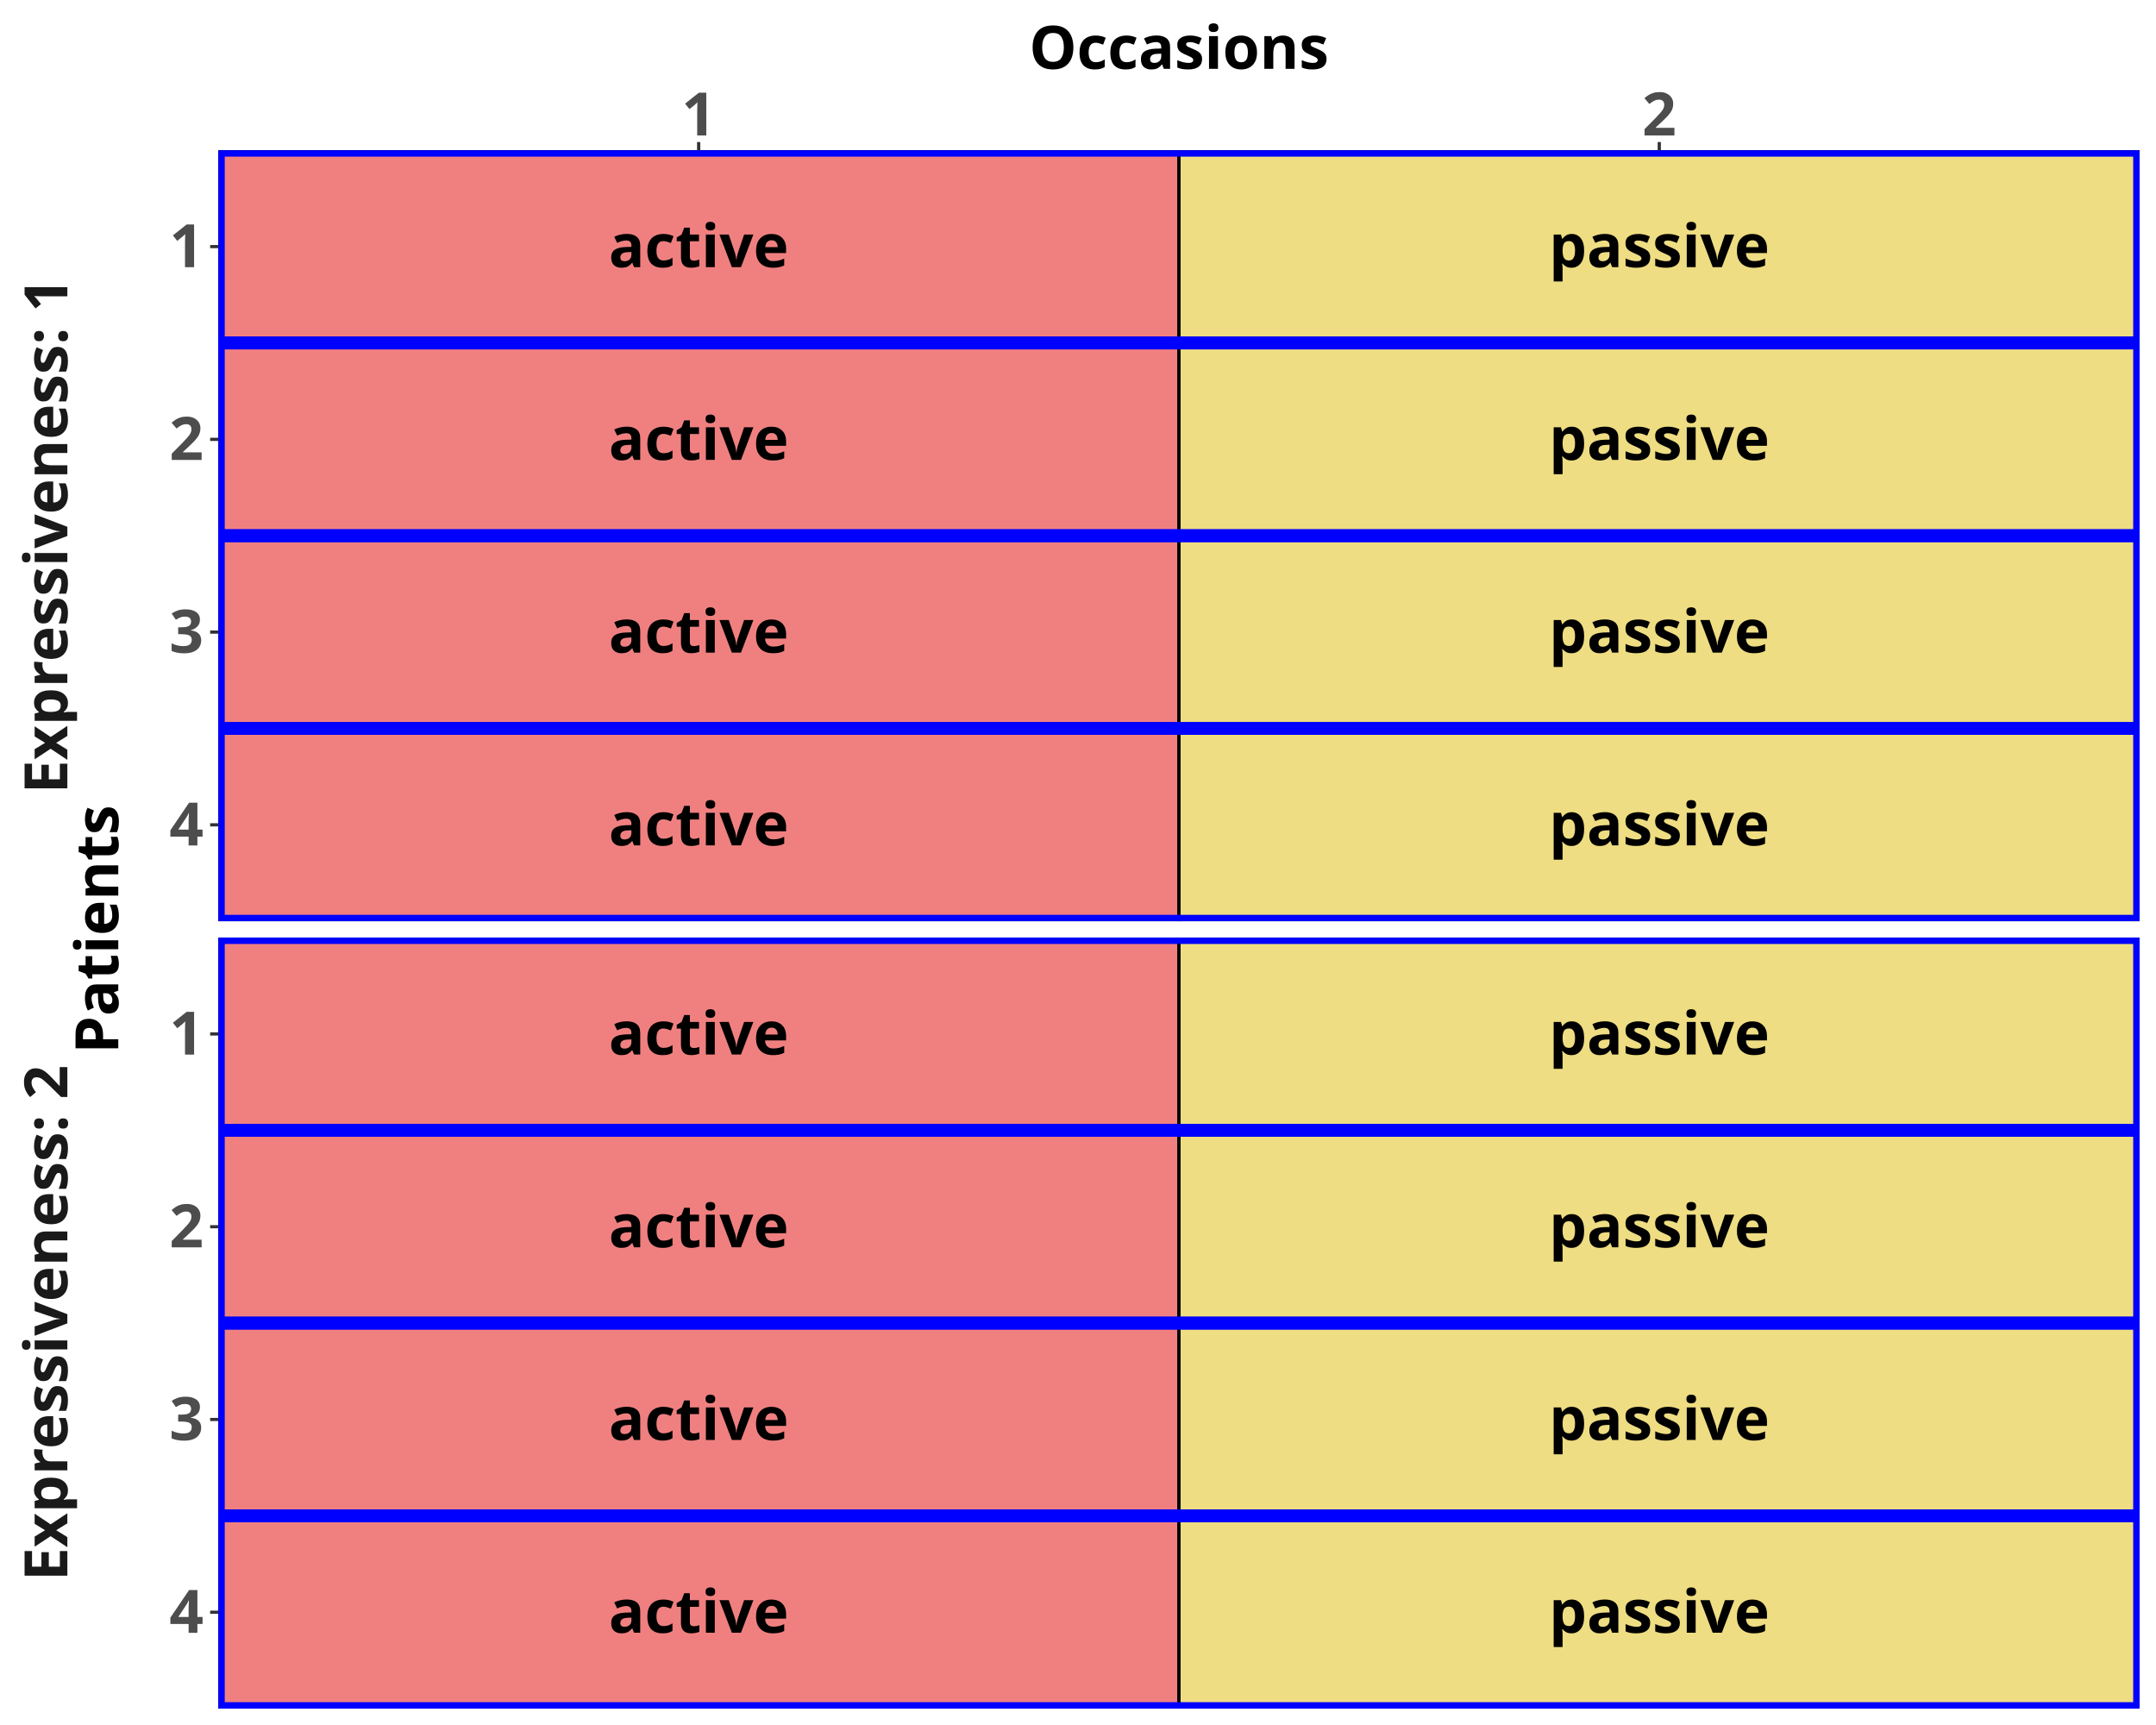
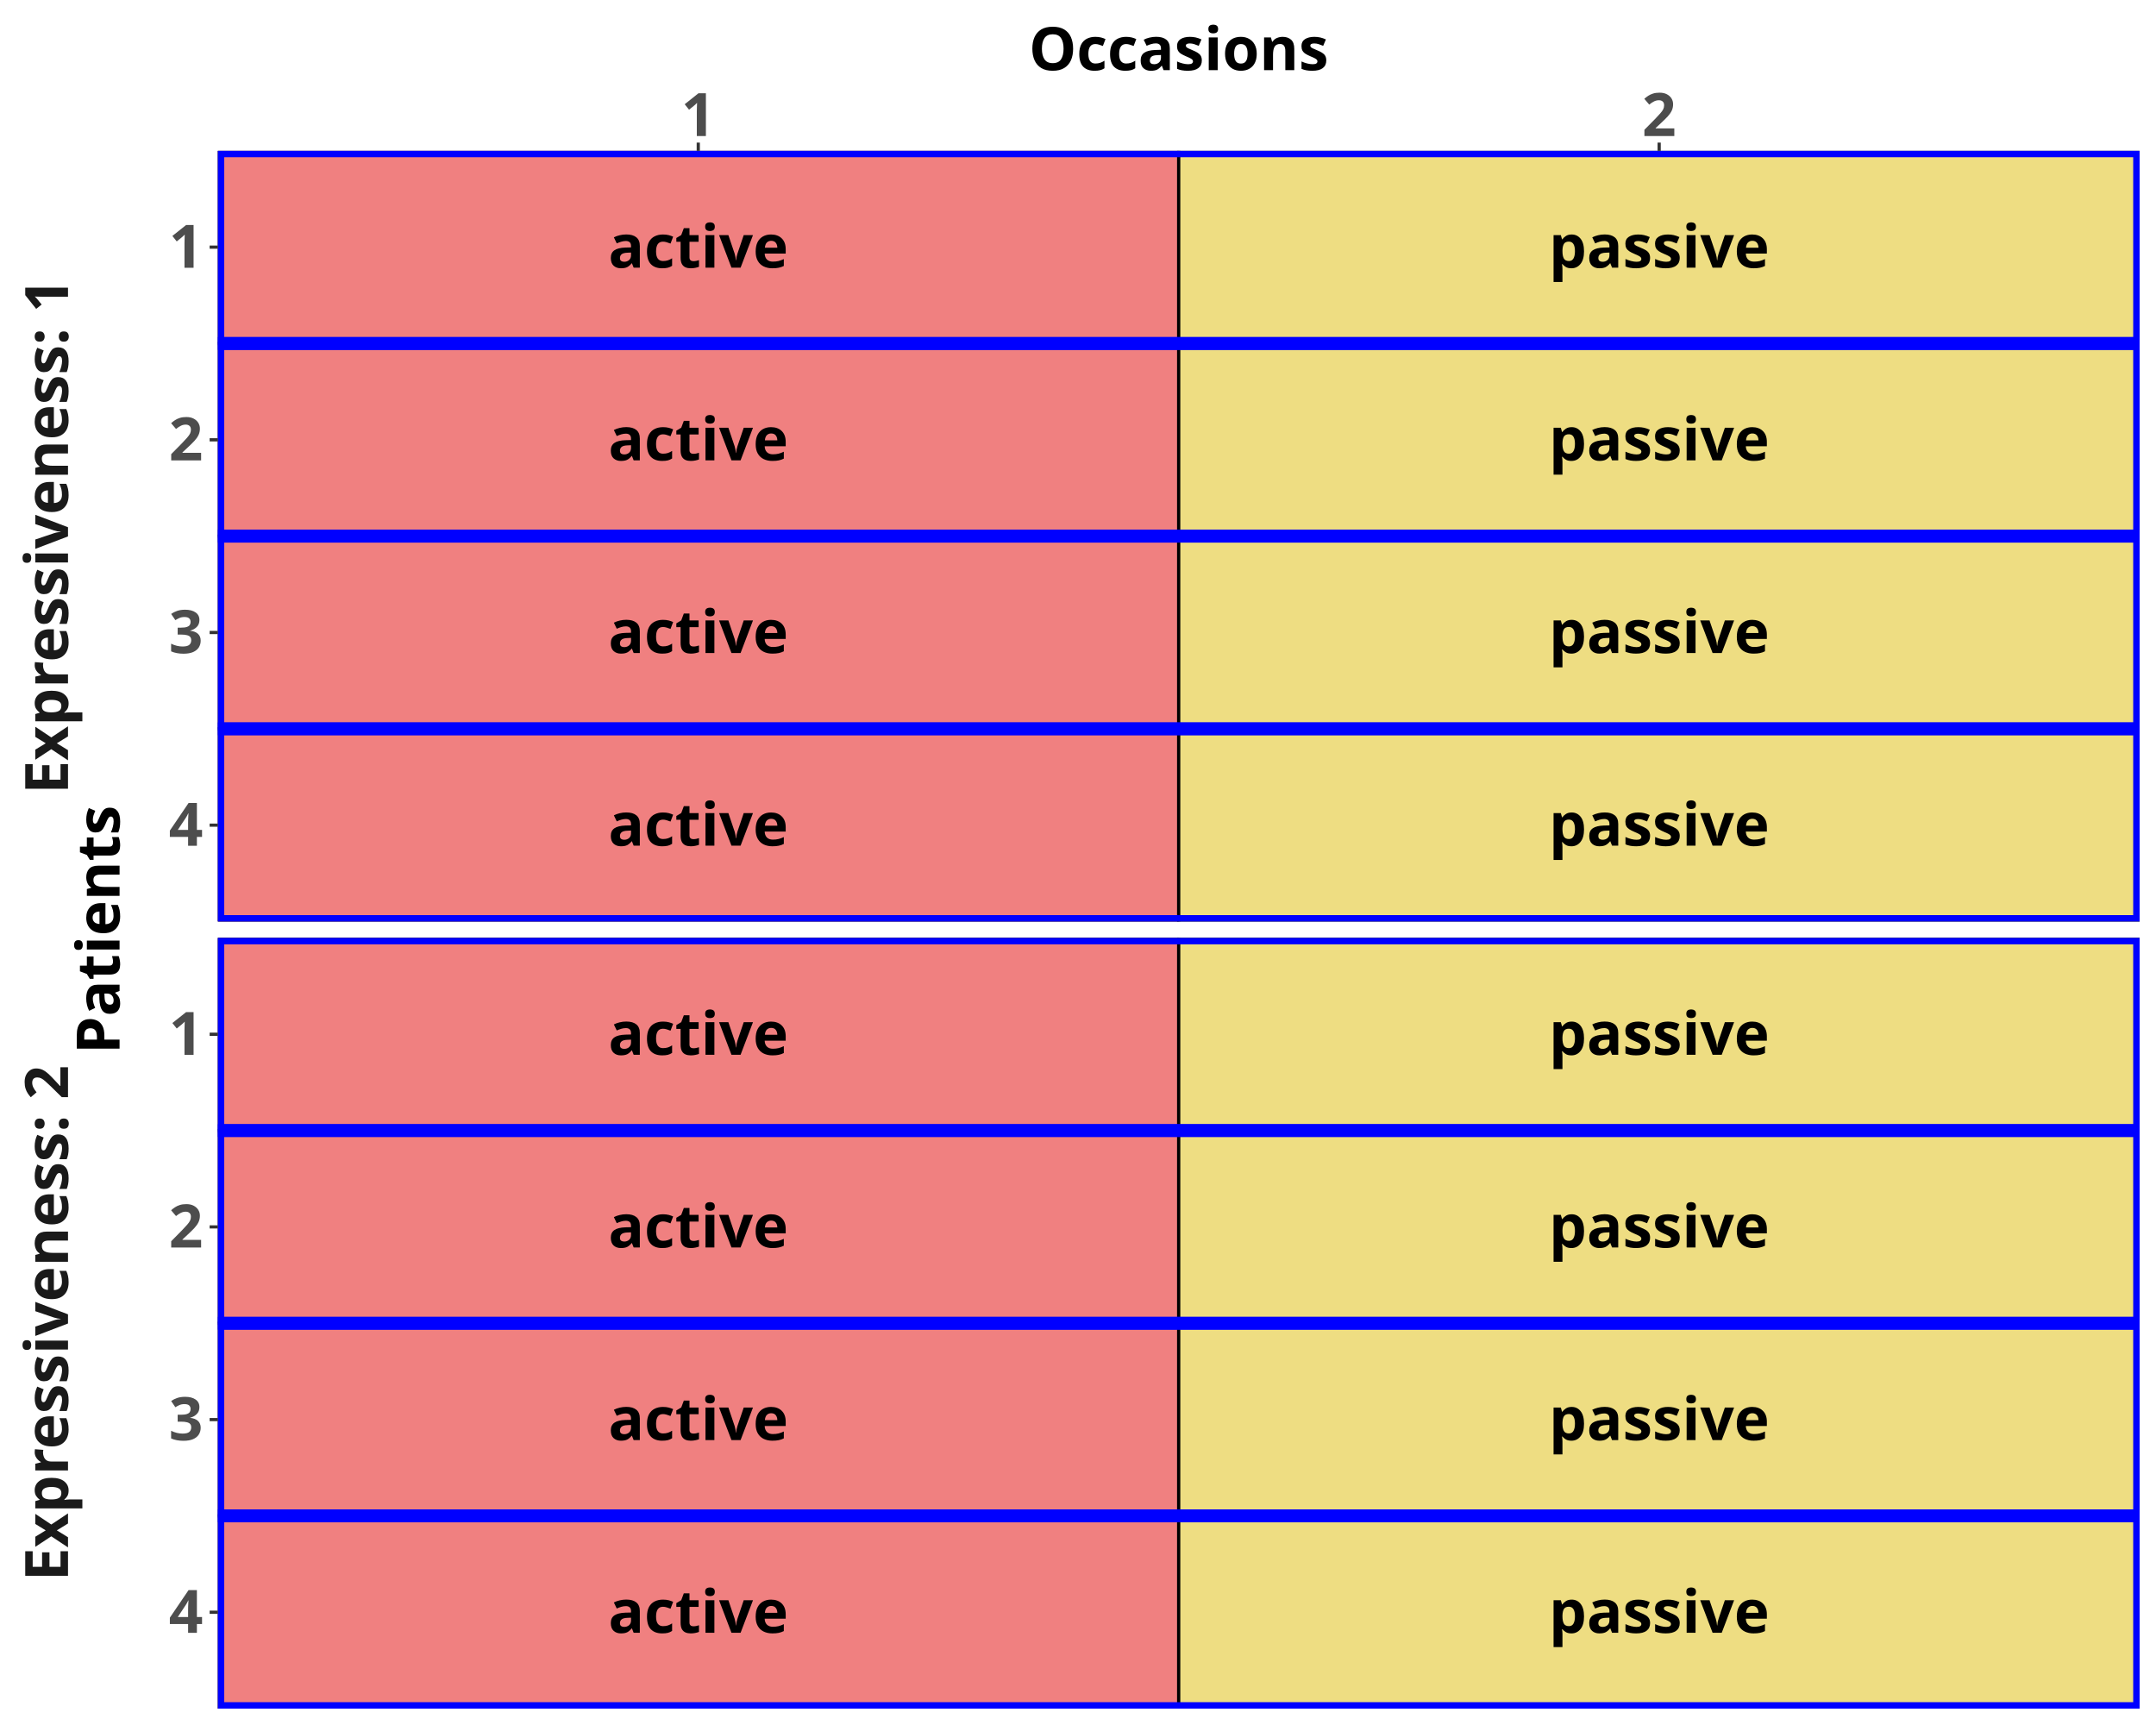
<svg xmlns="http://www.w3.org/2000/svg" class="svglite" data-engine-version="2.0" width="720.00pt" height="576.00pt" viewBox="0 0 720.00 576.00">
  <defs>
    <style type="text/css">
    .svglite line, .svglite polyline, .svglite polygon, .svglite path, .svglite rect, .svglite circle {
      fill: none;
      stroke: #000000;
      stroke-linecap: round;
      stroke-linejoin: round;
      stroke-miterlimit: 10.00;
    }
  </style>
  </defs>
  <rect width="100%" height="100%" style="stroke: none; fill: #FFFFFF;" />
  <defs>
    <clipPath id="cpMC4wMHw3MjAuMDB8MC4wMHw1NzYuMDA=">
      <rect x="0.00" y="0.00" width="720.00" height="576.00" />
    </clipPath>
  </defs>
  <g clip-path="url(#cpMC4wMHw3MjAuMDB8MC4wMHw1NzYuMDA=)">
    <rect x="0.00" y="0.00" width="720.00" height="576.00" style="stroke-width: 1.07; stroke: #FFFFFF; fill: #FFFFFF;" />
  </g>
  <defs>
-     <clipPath id="cpNzIuOTJ8NzE0LjUyfDUwLjE2fDMwNy42MA==">
-       <rect x="72.92" y="50.16" width="641.60" height="257.44" />
+     <clipPath id="cpNzIuNzV8NzE0LjUyfDUwLjM2fDMwNy43MA==">
+       <rect x="72.75" y="50.36" width="641.77" height="257.34" />
    </clipPath>
  </defs>
-   <g clip-path="url(#cpNzIuOTJ8NzE0LjUyfDUwLjE2fDMwNy42MA==)">
-     <polyline points="72.92,275.42 714.52,275.42 " style="stroke-width: 1.07; stroke: #FFFFFF; stroke-linecap: butt;" />
-     <polyline points="72.92,211.06 714.52,211.06 " style="stroke-width: 1.07; stroke: #FFFFFF; stroke-linecap: butt;" />
-     <polyline points="72.92,146.70 714.52,146.70 " style="stroke-width: 1.07; stroke: #FFFFFF; stroke-linecap: butt;" />
-     <polyline points="72.92,82.34 714.52,82.34 " style="stroke-width: 1.07; stroke: #FFFFFF; stroke-linecap: butt;" />
-     <polyline points="233.32,307.60 233.32,50.16 " style="stroke-width: 1.07; stroke: #FFFFFF; stroke-linecap: butt;" />
-     <polyline points="554.12,307.60 554.12,50.16 " style="stroke-width: 1.07; stroke: #FFFFFF; stroke-linecap: butt;" />
-     <rect x="72.92" y="50.16" width="320.80" height="64.36" style="stroke-width: 1.07; stroke-linecap: butt; stroke-linejoin: miter; fill: #F08080;" />
-     <rect x="393.72" y="50.16" width="320.80" height="64.36" style="stroke-width: 1.07; stroke-linecap: butt; stroke-linejoin: miter; fill: #EEDD82;" />
-     <rect x="72.92" y="114.52" width="320.80" height="64.36" style="stroke-width: 1.07; stroke-linecap: butt; stroke-linejoin: miter; fill: #F08080;" />
-     <rect x="393.72" y="114.52" width="320.80" height="64.36" style="stroke-width: 1.07; stroke-linecap: butt; stroke-linejoin: miter; fill: #EEDD82;" />
-     <rect x="72.92" y="178.88" width="320.80" height="64.36" style="stroke-width: 1.07; stroke-linecap: butt; stroke-linejoin: miter; fill: #F08080;" />
-     <rect x="393.72" y="178.88" width="320.80" height="64.36" style="stroke-width: 1.07; stroke-linecap: butt; stroke-linejoin: miter; fill: #EEDD82;" />
-     <rect x="72.92" y="243.24" width="320.80" height="64.36" style="stroke-width: 1.07; stroke-linecap: butt; stroke-linejoin: miter; fill: #F08080;" />
-     <rect x="393.72" y="243.24" width="320.80" height="64.36" style="stroke-width: 1.07; stroke-linecap: butt; stroke-linejoin: miter; fill: #EEDD82;" />
-     <text x="233.32" y="89.20" text-anchor="middle" style="font-size: 19.92px; font-weight: bold; font-family: sans;" textLength="52.04px" lengthAdjust="spacingAndGlyphs">active</text>
-     <text x="554.12" y="89.20" text-anchor="middle" style="font-size: 19.92px; font-weight: bold; font-family: sans;" textLength="67.55px" lengthAdjust="spacingAndGlyphs">passive</text>
-     <text x="233.32" y="153.56" text-anchor="middle" style="font-size: 19.92px; font-weight: bold; font-family: sans;" textLength="52.04px" lengthAdjust="spacingAndGlyphs">active</text>
-     <text x="554.12" y="153.56" text-anchor="middle" style="font-size: 19.92px; font-weight: bold; font-family: sans;" textLength="67.55px" lengthAdjust="spacingAndGlyphs">passive</text>
-     <text x="233.32" y="217.92" text-anchor="middle" style="font-size: 19.92px; font-weight: bold; font-family: sans;" textLength="52.04px" lengthAdjust="spacingAndGlyphs">active</text>
-     <text x="554.12" y="217.92" text-anchor="middle" style="font-size: 19.92px; font-weight: bold; font-family: sans;" textLength="67.55px" lengthAdjust="spacingAndGlyphs">passive</text>
-     <text x="233.32" y="282.28" text-anchor="middle" style="font-size: 19.92px; font-weight: bold; font-family: sans;" textLength="52.04px" lengthAdjust="spacingAndGlyphs">active</text>
-     <text x="554.12" y="282.28" text-anchor="middle" style="font-size: 19.92px; font-weight: bold; font-family: sans;" textLength="67.55px" lengthAdjust="spacingAndGlyphs">passive</text>
-     <polyline points="72.92,243.24 72.92,307.60 714.52,307.60 714.52,243.24 72.92,243.24 " style="stroke-width: 4.27; stroke: #0000FF; stroke-linecap: butt;" />
-     <polyline points="72.92,178.88 72.92,243.24 714.52,243.24 714.52,178.88 72.92,178.88 " style="stroke-width: 4.27; stroke: #0000FF; stroke-linecap: butt;" />
-     <polyline points="72.92,114.52 72.92,178.88 714.52,178.88 714.52,114.52 72.92,114.52 " style="stroke-width: 4.27; stroke: #0000FF; stroke-linecap: butt;" />
-     <polyline points="72.92,50.16 72.92,114.52 714.52,114.52 714.52,50.16 72.92,50.16 " style="stroke-width: 4.27; stroke: #0000FF; stroke-linecap: butt;" />
+   <g clip-path="url(#cpNzIuNzV8NzE0LjUyfDUwLjM2fDMwNy43MA==)">
+     <polyline points="72.75,275.53 714.52,275.53 " style="stroke-width: 1.07; stroke: #FFFFFF; stroke-linecap: butt;" />
+     <polyline points="72.75,211.20 714.52,211.20 " style="stroke-width: 1.07; stroke: #FFFFFF; stroke-linecap: butt;" />
+     <polyline points="72.75,146.86 714.52,146.86 " style="stroke-width: 1.07; stroke: #FFFFFF; stroke-linecap: butt;" />
+     <polyline points="72.75,82.52 714.52,82.52 " style="stroke-width: 1.07; stroke: #FFFFFF; stroke-linecap: butt;" />
+     <polyline points="233.19,307.70 233.19,50.36 " style="stroke-width: 1.07; stroke: #FFFFFF; stroke-linecap: butt;" />
+     <polyline points="554.08,307.70 554.08,50.36 " style="stroke-width: 1.07; stroke: #FFFFFF; stroke-linecap: butt;" />
+     <rect x="72.75" y="50.36" width="320.89" height="64.34" style="stroke-width: 1.07; stroke-linecap: butt; stroke-linejoin: miter; fill: #F08080;" />
+     <rect x="393.63" y="50.36" width="320.89" height="64.34" style="stroke-width: 1.07; stroke-linecap: butt; stroke-linejoin: miter; fill: #EEDD82;" />
+     <rect x="72.75" y="114.69" width="320.89" height="64.34" style="stroke-width: 1.07; stroke-linecap: butt; stroke-linejoin: miter; fill: #F08080;" />
+     <rect x="393.63" y="114.69" width="320.89" height="64.34" style="stroke-width: 1.07; stroke-linecap: butt; stroke-linejoin: miter; fill: #EEDD82;" />
+     <rect x="72.75" y="179.03" width="320.89" height="64.34" style="stroke-width: 1.07; stroke-linecap: butt; stroke-linejoin: miter; fill: #F08080;" />
+     <rect x="393.63" y="179.03" width="320.89" height="64.34" style="stroke-width: 1.07; stroke-linecap: butt; stroke-linejoin: miter; fill: #EEDD82;" />
+     <rect x="72.75" y="243.36" width="320.89" height="64.34" style="stroke-width: 1.07; stroke-linecap: butt; stroke-linejoin: miter; fill: #F08080;" />
+     <rect x="393.63" y="243.36" width="320.89" height="64.34" style="stroke-width: 1.07; stroke-linecap: butt; stroke-linejoin: miter; fill: #EEDD82;" />
+     <text x="233.19" y="89.38" text-anchor="middle" style="font-size: 19.92px; font-weight: bold; font-family: sans;" textLength="52.04px" lengthAdjust="spacingAndGlyphs">active</text>
+     <text x="554.08" y="89.38" text-anchor="middle" style="font-size: 19.92px; font-weight: bold; font-family: sans;" textLength="67.55px" lengthAdjust="spacingAndGlyphs">passive</text>
+     <text x="233.19" y="153.71" text-anchor="middle" style="font-size: 19.92px; font-weight: bold; font-family: sans;" textLength="52.04px" lengthAdjust="spacingAndGlyphs">active</text>
+     <text x="554.08" y="153.71" text-anchor="middle" style="font-size: 19.92px; font-weight: bold; font-family: sans;" textLength="67.55px" lengthAdjust="spacingAndGlyphs">passive</text>
+     <text x="233.19" y="218.05" text-anchor="middle" style="font-size: 19.92px; font-weight: bold; font-family: sans;" textLength="52.04px" lengthAdjust="spacingAndGlyphs">active</text>
+     <text x="554.08" y="218.05" text-anchor="middle" style="font-size: 19.92px; font-weight: bold; font-family: sans;" textLength="67.55px" lengthAdjust="spacingAndGlyphs">passive</text>
+     <text x="233.19" y="282.38" text-anchor="middle" style="font-size: 19.92px; font-weight: bold; font-family: sans;" textLength="52.04px" lengthAdjust="spacingAndGlyphs">active</text>
+     <text x="554.08" y="282.38" text-anchor="middle" style="font-size: 19.92px; font-weight: bold; font-family: sans;" textLength="67.55px" lengthAdjust="spacingAndGlyphs">passive</text>
+     <polyline points="72.75,243.36 72.75,307.70 714.52,307.70 714.52,243.36 72.75,243.36 " style="stroke-width: 4.27; stroke: #0000FF; stroke-linecap: butt;" />
+     <polyline points="72.75,179.03 72.75,243.36 714.52,243.36 714.52,179.03 72.75,179.03 " style="stroke-width: 4.27; stroke: #0000FF; stroke-linecap: butt;" />
+     <polyline points="72.75,114.69 72.75,179.03 714.52,179.03 714.52,114.69 72.75,114.69 " style="stroke-width: 4.27; stroke: #0000FF; stroke-linecap: butt;" />
+     <polyline points="72.75,50.36 72.75,114.69 714.52,114.69 714.52,50.36 72.75,50.36 " style="stroke-width: 4.27; stroke: #0000FF; stroke-linecap: butt;" />
  </g>
  <g clip-path="url(#cpMC4wMHw3MjAuMDB8MC4wMHw1NzYuMDA=)">
</g>
  <defs>
-     <clipPath id="cpNzIuOTJ8NzE0LjUyfDMxMy4wOHw1NzAuNTI=">
-       <rect x="72.92" y="313.08" width="641.60" height="257.44" />
+     <clipPath id="cpNzIuNzV8NzE0LjUyfDMxMy4xOHw1NzAuNTI=">
+       <rect x="72.75" y="313.18" width="641.77" height="257.34" />
    </clipPath>
  </defs>
-   <g clip-path="url(#cpNzIuOTJ8NzE0LjUyfDMxMy4wOHw1NzAuNTI=)">
-     <polyline points="72.92,538.34 714.52,538.34 " style="stroke-width: 1.07; stroke: #FFFFFF; stroke-linecap: butt;" />
-     <polyline points="72.92,473.98 714.52,473.98 " style="stroke-width: 1.07; stroke: #FFFFFF; stroke-linecap: butt;" />
-     <polyline points="72.92,409.62 714.52,409.62 " style="stroke-width: 1.07; stroke: #FFFFFF; stroke-linecap: butt;" />
-     <polyline points="72.92,345.26 714.52,345.26 " style="stroke-width: 1.07; stroke: #FFFFFF; stroke-linecap: butt;" />
-     <polyline points="233.32,570.52 233.32,313.08 " style="stroke-width: 1.07; stroke: #FFFFFF; stroke-linecap: butt;" />
-     <polyline points="554.12,570.52 554.12,313.08 " style="stroke-width: 1.07; stroke: #FFFFFF; stroke-linecap: butt;" />
-     <rect x="72.92" y="313.08" width="320.80" height="64.36" style="stroke-width: 1.07; stroke-linecap: butt; stroke-linejoin: miter; fill: #F08080;" />
-     <rect x="393.72" y="313.08" width="320.80" height="64.36" style="stroke-width: 1.07; stroke-linecap: butt; stroke-linejoin: miter; fill: #EEDD82;" />
-     <rect x="72.92" y="377.44" width="320.80" height="64.36" style="stroke-width: 1.07; stroke-linecap: butt; stroke-linejoin: miter; fill: #F08080;" />
-     <rect x="393.72" y="377.44" width="320.80" height="64.36" style="stroke-width: 1.07; stroke-linecap: butt; stroke-linejoin: miter; fill: #EEDD82;" />
-     <rect x="72.92" y="441.80" width="320.80" height="64.36" style="stroke-width: 1.07; stroke-linecap: butt; stroke-linejoin: miter; fill: #F08080;" />
-     <rect x="393.72" y="441.80" width="320.80" height="64.36" style="stroke-width: 1.07; stroke-linecap: butt; stroke-linejoin: miter; fill: #EEDD82;" />
-     <rect x="72.92" y="506.16" width="320.80" height="64.36" style="stroke-width: 1.07; stroke-linecap: butt; stroke-linejoin: miter; fill: #F08080;" />
-     <rect x="393.72" y="506.16" width="320.80" height="64.36" style="stroke-width: 1.07; stroke-linecap: butt; stroke-linejoin: miter; fill: #EEDD82;" />
-     <text x="233.32" y="352.12" text-anchor="middle" style="font-size: 19.92px; font-weight: bold; font-family: sans;" textLength="52.04px" lengthAdjust="spacingAndGlyphs">active</text>
-     <text x="554.12" y="352.12" text-anchor="middle" style="font-size: 19.92px; font-weight: bold; font-family: sans;" textLength="67.55px" lengthAdjust="spacingAndGlyphs">passive</text>
-     <text x="233.32" y="416.48" text-anchor="middle" style="font-size: 19.92px; font-weight: bold; font-family: sans;" textLength="52.04px" lengthAdjust="spacingAndGlyphs">active</text>
-     <text x="554.12" y="416.48" text-anchor="middle" style="font-size: 19.92px; font-weight: bold; font-family: sans;" textLength="67.55px" lengthAdjust="spacingAndGlyphs">passive</text>
-     <text x="233.32" y="480.83" text-anchor="middle" style="font-size: 19.92px; font-weight: bold; font-family: sans;" textLength="52.04px" lengthAdjust="spacingAndGlyphs">active</text>
-     <text x="554.12" y="480.83" text-anchor="middle" style="font-size: 19.92px; font-weight: bold; font-family: sans;" textLength="67.55px" lengthAdjust="spacingAndGlyphs">passive</text>
-     <text x="233.32" y="545.19" text-anchor="middle" style="font-size: 19.92px; font-weight: bold; font-family: sans;" textLength="52.04px" lengthAdjust="spacingAndGlyphs">active</text>
-     <text x="554.12" y="545.19" text-anchor="middle" style="font-size: 19.92px; font-weight: bold; font-family: sans;" textLength="67.55px" lengthAdjust="spacingAndGlyphs">passive</text>
-     <polyline points="72.92,506.16 72.92,570.52 714.52,570.52 714.52,506.16 72.92,506.16 " style="stroke-width: 4.27; stroke: #0000FF; stroke-linecap: butt;" />
-     <polyline points="72.92,441.80 72.92,506.16 714.52,506.16 714.52,441.80 72.92,441.80 " style="stroke-width: 4.27; stroke: #0000FF; stroke-linecap: butt;" />
-     <polyline points="72.92,377.44 72.92,441.80 714.52,441.80 714.52,377.44 72.92,377.44 " style="stroke-width: 4.27; stroke: #0000FF; stroke-linecap: butt;" />
-     <polyline points="72.92,313.08 72.92,377.44 714.52,377.44 714.52,313.08 72.92,313.08 " style="stroke-width: 4.27; stroke: #0000FF; stroke-linecap: butt;" />
+   <g clip-path="url(#cpNzIuNzV8NzE0LjUyfDMxMy4xOHw1NzAuNTI=)">
+     <polyline points="72.75,538.35 714.52,538.35 " style="stroke-width: 1.07; stroke: #FFFFFF; stroke-linecap: butt;" />
+     <polyline points="72.75,474.02 714.52,474.02 " style="stroke-width: 1.07; stroke: #FFFFFF; stroke-linecap: butt;" />
+     <polyline points="72.75,409.68 714.52,409.68 " style="stroke-width: 1.07; stroke: #FFFFFF; stroke-linecap: butt;" />
+     <polyline points="72.75,345.35 714.52,345.35 " style="stroke-width: 1.07; stroke: #FFFFFF; stroke-linecap: butt;" />
+     <polyline points="233.19,570.52 233.19,313.18 " style="stroke-width: 1.07; stroke: #FFFFFF; stroke-linecap: butt;" />
+     <polyline points="554.08,570.52 554.08,313.18 " style="stroke-width: 1.07; stroke: #FFFFFF; stroke-linecap: butt;" />
+     <rect x="72.75" y="313.18" width="320.89" height="64.34" style="stroke-width: 1.07; stroke-linecap: butt; stroke-linejoin: miter; fill: #F08080;" />
+     <rect x="393.63" y="313.18" width="320.89" height="64.34" style="stroke-width: 1.07; stroke-linecap: butt; stroke-linejoin: miter; fill: #EEDD82;" />
+     <rect x="72.75" y="377.51" width="320.89" height="64.34" style="stroke-width: 1.07; stroke-linecap: butt; stroke-linejoin: miter; fill: #F08080;" />
+     <rect x="393.63" y="377.51" width="320.89" height="64.34" style="stroke-width: 1.07; stroke-linecap: butt; stroke-linejoin: miter; fill: #EEDD82;" />
+     <rect x="72.75" y="441.85" width="320.89" height="64.34" style="stroke-width: 1.07; stroke-linecap: butt; stroke-linejoin: miter; fill: #F08080;" />
+     <rect x="393.63" y="441.85" width="320.89" height="64.34" style="stroke-width: 1.07; stroke-linecap: butt; stroke-linejoin: miter; fill: #EEDD82;" />
+     <rect x="72.75" y="506.18" width="320.89" height="64.34" style="stroke-width: 1.07; stroke-linecap: butt; stroke-linejoin: miter; fill: #F08080;" />
+     <rect x="393.63" y="506.18" width="320.89" height="64.34" style="stroke-width: 1.07; stroke-linecap: butt; stroke-linejoin: miter; fill: #EEDD82;" />
+     <text x="233.19" y="352.20" text-anchor="middle" style="font-size: 19.92px; font-weight: bold; font-family: sans;" textLength="52.04px" lengthAdjust="spacingAndGlyphs">active</text>
+     <text x="554.08" y="352.20" text-anchor="middle" style="font-size: 19.92px; font-weight: bold; font-family: sans;" textLength="67.55px" lengthAdjust="spacingAndGlyphs">passive</text>
+     <text x="233.19" y="416.54" text-anchor="middle" style="font-size: 19.92px; font-weight: bold; font-family: sans;" textLength="52.04px" lengthAdjust="spacingAndGlyphs">active</text>
+     <text x="554.08" y="416.54" text-anchor="middle" style="font-size: 19.92px; font-weight: bold; font-family: sans;" textLength="67.55px" lengthAdjust="spacingAndGlyphs">passive</text>
+     <text x="233.19" y="480.87" text-anchor="middle" style="font-size: 19.92px; font-weight: bold; font-family: sans;" textLength="52.04px" lengthAdjust="spacingAndGlyphs">active</text>
+     <text x="554.08" y="480.87" text-anchor="middle" style="font-size: 19.92px; font-weight: bold; font-family: sans;" textLength="67.55px" lengthAdjust="spacingAndGlyphs">passive</text>
+     <text x="233.19" y="545.21" text-anchor="middle" style="font-size: 19.92px; font-weight: bold; font-family: sans;" textLength="52.04px" lengthAdjust="spacingAndGlyphs">active</text>
+     <text x="554.08" y="545.21" text-anchor="middle" style="font-size: 19.92px; font-weight: bold; font-family: sans;" textLength="67.55px" lengthAdjust="spacingAndGlyphs">passive</text>
+     <polyline points="72.75,506.18 72.75,570.52 714.52,570.52 714.52,506.18 72.75,506.18 " style="stroke-width: 4.27; stroke: #0000FF; stroke-linecap: butt;" />
+     <polyline points="72.75,441.85 72.75,506.18 714.52,506.18 714.52,441.85 72.75,441.85 " style="stroke-width: 4.27; stroke: #0000FF; stroke-linecap: butt;" />
+     <polyline points="72.75,377.51 72.75,441.85 714.52,441.85 714.52,377.51 72.75,377.51 " style="stroke-width: 4.27; stroke: #0000FF; stroke-linecap: butt;" />
+     <polyline points="72.75,313.18 72.75,377.51 714.52,377.51 714.52,313.18 72.75,313.18 " style="stroke-width: 4.27; stroke: #0000FF; stroke-linecap: butt;" />
  </g>
  <g clip-path="url(#cpMC4wMHw3MjAuMDB8MC4wMHw1NzYuMDA=)">
</g>
  <defs>
-     <clipPath id="cpNS40OHwyNS43M3w1MC4xNnwzMDcuNjA=">
-       <rect x="5.48" y="50.16" width="20.25" height="257.44" />
+     <clipPath id="cpMS44MXwyOS44NHw1MC4zNnwzMDcuNzA=">
+       <rect x="1.81" y="50.36" width="28.02" height="257.34" />
    </clipPath>
  </defs>
-   <g clip-path="url(#cpNS40OHwyNS43M3w1MC4xNnwzMDcuNjA=)">
-     <text transform="translate(22.49,178.88) rotate(-90)" text-anchor="middle" style="font-size: 20.00px; font-weight: bold; fill: #1A1A1A; font-family: sans;" textLength="162.35px" lengthAdjust="spacingAndGlyphs">Expressiveness: 1</text>
+   <g clip-path="url(#cpMS44MXwyOS44NHw1MC4zNnwzMDcuNzA=)">
+     <text transform="translate(22.71,179.03) rotate(-90)" text-anchor="middle" style="font-size: 20.00px; font-weight: bold; fill: #1A1A1A; font-family: sans;" textLength="162.35px" lengthAdjust="spacingAndGlyphs">Expressiveness: 1</text>
  </g>
  <g clip-path="url(#cpMC4wMHw3MjAuMDB8MC4wMHw1NzYuMDA=)">
</g>
  <defs>
-     <clipPath id="cpNS40OHwyNS43M3wzMTMuMDh8NTcwLjUy">
-       <rect x="5.48" y="313.08" width="20.25" height="257.44" />
+     <clipPath id="cpMS44MXwyOS44NHwzMTMuMTh8NTcwLjUy">
+       <rect x="1.81" y="313.18" width="28.02" height="257.34" />
    </clipPath>
  </defs>
-   <g clip-path="url(#cpNS40OHwyNS43M3wzMTMuMDh8NTcwLjUy)">
-     <text transform="translate(22.49,441.80) rotate(-90)" text-anchor="middle" style="font-size: 20.00px; font-weight: bold; fill: #1A1A1A; font-family: sans;" textLength="162.35px" lengthAdjust="spacingAndGlyphs">Expressiveness: 2</text>
+   <g clip-path="url(#cpMS44MXwyOS44NHwzMTMuMTh8NTcwLjUy)">
+     <text transform="translate(22.71,441.85) rotate(-90)" text-anchor="middle" style="font-size: 20.00px; font-weight: bold; fill: #1A1A1A; font-family: sans;" textLength="162.35px" lengthAdjust="spacingAndGlyphs">Expressiveness: 2</text>
  </g>
  <g clip-path="url(#cpMC4wMHw3MjAuMDB8MC4wMHw1NzYuMDA=)">
-     <polyline points="233.32,47.42 233.32,50.16 " style="stroke-width: 1.07; stroke: #333333; stroke-linecap: butt;" />
-     <polyline points="554.12,47.42 554.12,50.16 " style="stroke-width: 1.07; stroke: #333333; stroke-linecap: butt;" />
-     <text x="233.32" y="45.23" text-anchor="middle" style="font-size: 20.00px; font-weight: bold; fill: #4D4D4D; font-family: sans;" textLength="11.12px" lengthAdjust="spacingAndGlyphs">1</text>
-     <text x="554.12" y="45.23" text-anchor="middle" style="font-size: 20.00px; font-weight: bold; fill: #4D4D4D; font-family: sans;" textLength="11.12px" lengthAdjust="spacingAndGlyphs">2</text>
-     <text x="67.99" y="282.31" text-anchor="end" style="font-size: 20.00px; font-weight: bold; fill: #4D4D4D; font-family: sans;" textLength="11.12px" lengthAdjust="spacingAndGlyphs">4</text>
-     <text x="67.99" y="217.95" text-anchor="end" style="font-size: 20.00px; font-weight: bold; fill: #4D4D4D; font-family: sans;" textLength="11.12px" lengthAdjust="spacingAndGlyphs">3</text>
-     <text x="67.99" y="153.59" text-anchor="end" style="font-size: 20.00px; font-weight: bold; fill: #4D4D4D; font-family: sans;" textLength="11.12px" lengthAdjust="spacingAndGlyphs">2</text>
-     <text x="67.99" y="89.23" text-anchor="end" style="font-size: 20.00px; font-weight: bold; fill: #4D4D4D; font-family: sans;" textLength="11.12px" lengthAdjust="spacingAndGlyphs">1</text>
-     <polyline points="70.18,275.42 72.92,275.42 " style="stroke-width: 1.07; stroke: #333333; stroke-linecap: butt;" />
-     <polyline points="70.18,211.06 72.92,211.06 " style="stroke-width: 1.07; stroke: #333333; stroke-linecap: butt;" />
-     <polyline points="70.18,146.70 72.92,146.70 " style="stroke-width: 1.07; stroke: #333333; stroke-linecap: butt;" />
-     <polyline points="70.18,82.34 72.92,82.34 " style="stroke-width: 1.07; stroke: #333333; stroke-linecap: butt;" />
-     <text x="67.99" y="545.22" text-anchor="end" style="font-size: 20.00px; font-weight: bold; fill: #4D4D4D; font-family: sans;" textLength="11.12px" lengthAdjust="spacingAndGlyphs">4</text>
-     <text x="67.99" y="480.86" text-anchor="end" style="font-size: 20.00px; font-weight: bold; fill: #4D4D4D; font-family: sans;" textLength="11.12px" lengthAdjust="spacingAndGlyphs">3</text>
-     <text x="67.99" y="416.50" text-anchor="end" style="font-size: 20.00px; font-weight: bold; fill: #4D4D4D; font-family: sans;" textLength="11.12px" lengthAdjust="spacingAndGlyphs">2</text>
-     <text x="67.99" y="352.14" text-anchor="end" style="font-size: 20.00px; font-weight: bold; fill: #4D4D4D; font-family: sans;" textLength="11.12px" lengthAdjust="spacingAndGlyphs">1</text>
-     <polyline points="70.18,538.34 72.92,538.34 " style="stroke-width: 1.07; stroke: #333333; stroke-linecap: butt;" />
-     <polyline points="70.18,473.98 72.92,473.98 " style="stroke-width: 1.07; stroke: #333333; stroke-linecap: butt;" />
-     <polyline points="70.18,409.62 72.92,409.62 " style="stroke-width: 1.07; stroke: #333333; stroke-linecap: butt;" />
-     <polyline points="70.18,345.26 72.92,345.26 " style="stroke-width: 1.07; stroke: #333333; stroke-linecap: butt;" />
-     <text x="393.72" y="22.99" text-anchor="middle" style="font-size: 20.00px; font-weight: bold; font-family: sans;" textLength="93.41px" lengthAdjust="spacingAndGlyphs">Occasions</text>
-     <text transform="translate(39.50,310.34) rotate(-90)" text-anchor="middle" style="font-size: 20.00px; font-weight: bold; font-family: sans;" textLength="72.28px" lengthAdjust="spacingAndGlyphs">Patients</text>
+     <polyline points="233.19,47.62 233.19,50.36 " style="stroke-width: 1.07; stroke: #333333; stroke-linecap: butt;" />
+     <polyline points="554.08,47.62 554.08,50.36 " style="stroke-width: 1.07; stroke: #333333; stroke-linecap: butt;" />
+     <text x="233.19" y="45.43" text-anchor="middle" style="font-size: 20.00px; font-weight: bold; fill: #4D4D4D; font-family: sans;" textLength="11.12px" lengthAdjust="spacingAndGlyphs">1</text>
+     <text x="554.08" y="45.43" text-anchor="middle" style="font-size: 20.00px; font-weight: bold; fill: #4D4D4D; font-family: sans;" textLength="11.12px" lengthAdjust="spacingAndGlyphs">2</text>
+     <text x="67.82" y="282.41" text-anchor="end" style="font-size: 20.00px; font-weight: bold; fill: #4D4D4D; font-family: sans;" textLength="11.12px" lengthAdjust="spacingAndGlyphs">4</text>
+     <text x="67.82" y="218.08" text-anchor="end" style="font-size: 20.00px; font-weight: bold; fill: #4D4D4D; font-family: sans;" textLength="11.12px" lengthAdjust="spacingAndGlyphs">3</text>
+     <text x="67.82" y="153.74" text-anchor="end" style="font-size: 20.00px; font-weight: bold; fill: #4D4D4D; font-family: sans;" textLength="11.12px" lengthAdjust="spacingAndGlyphs">2</text>
+     <text x="67.82" y="89.41" text-anchor="end" style="font-size: 20.00px; font-weight: bold; fill: #4D4D4D; font-family: sans;" textLength="11.12px" lengthAdjust="spacingAndGlyphs">1</text>
+     <polyline points="70.01,275.53 72.75,275.53 " style="stroke-width: 1.07; stroke: #333333; stroke-linecap: butt;" />
+     <polyline points="70.01,211.20 72.75,211.20 " style="stroke-width: 1.07; stroke: #333333; stroke-linecap: butt;" />
+     <polyline points="70.01,146.86 72.75,146.86 " style="stroke-width: 1.07; stroke: #333333; stroke-linecap: butt;" />
+     <polyline points="70.01,82.52 72.75,82.52 " style="stroke-width: 1.07; stroke: #333333; stroke-linecap: butt;" />
+     <text x="67.82" y="545.23" text-anchor="end" style="font-size: 20.00px; font-weight: bold; fill: #4D4D4D; font-family: sans;" textLength="11.12px" lengthAdjust="spacingAndGlyphs">4</text>
+     <text x="67.82" y="480.90" text-anchor="end" style="font-size: 20.00px; font-weight: bold; fill: #4D4D4D; font-family: sans;" textLength="11.12px" lengthAdjust="spacingAndGlyphs">3</text>
+     <text x="67.82" y="416.56" text-anchor="end" style="font-size: 20.00px; font-weight: bold; fill: #4D4D4D; font-family: sans;" textLength="11.12px" lengthAdjust="spacingAndGlyphs">2</text>
+     <text x="67.82" y="352.23" text-anchor="end" style="font-size: 20.00px; font-weight: bold; fill: #4D4D4D; font-family: sans;" textLength="11.12px" lengthAdjust="spacingAndGlyphs">1</text>
+     <polyline points="70.01,538.35 72.75,538.35 " style="stroke-width: 1.07; stroke: #333333; stroke-linecap: butt;" />
+     <polyline points="70.01,474.02 72.75,474.02 " style="stroke-width: 1.07; stroke: #333333; stroke-linecap: butt;" />
+     <polyline points="70.01,409.68 72.75,409.68 " style="stroke-width: 1.07; stroke: #333333; stroke-linecap: butt;" />
+     <polyline points="70.01,345.35 72.75,345.35 " style="stroke-width: 1.07; stroke: #333333; stroke-linecap: butt;" />
+     <text x="393.63" y="23.43" text-anchor="middle" style="font-size: 20.00px; font-weight: bold; font-family: sans;" textLength="93.41px" lengthAdjust="spacingAndGlyphs">Occasions</text>
+     <text transform="translate(39.93,310.44) rotate(-90)" text-anchor="middle" style="font-size: 20.00px; font-weight: bold; font-family: sans;" textLength="72.28px" lengthAdjust="spacingAndGlyphs">Patients</text>
  </g>
</svg>
